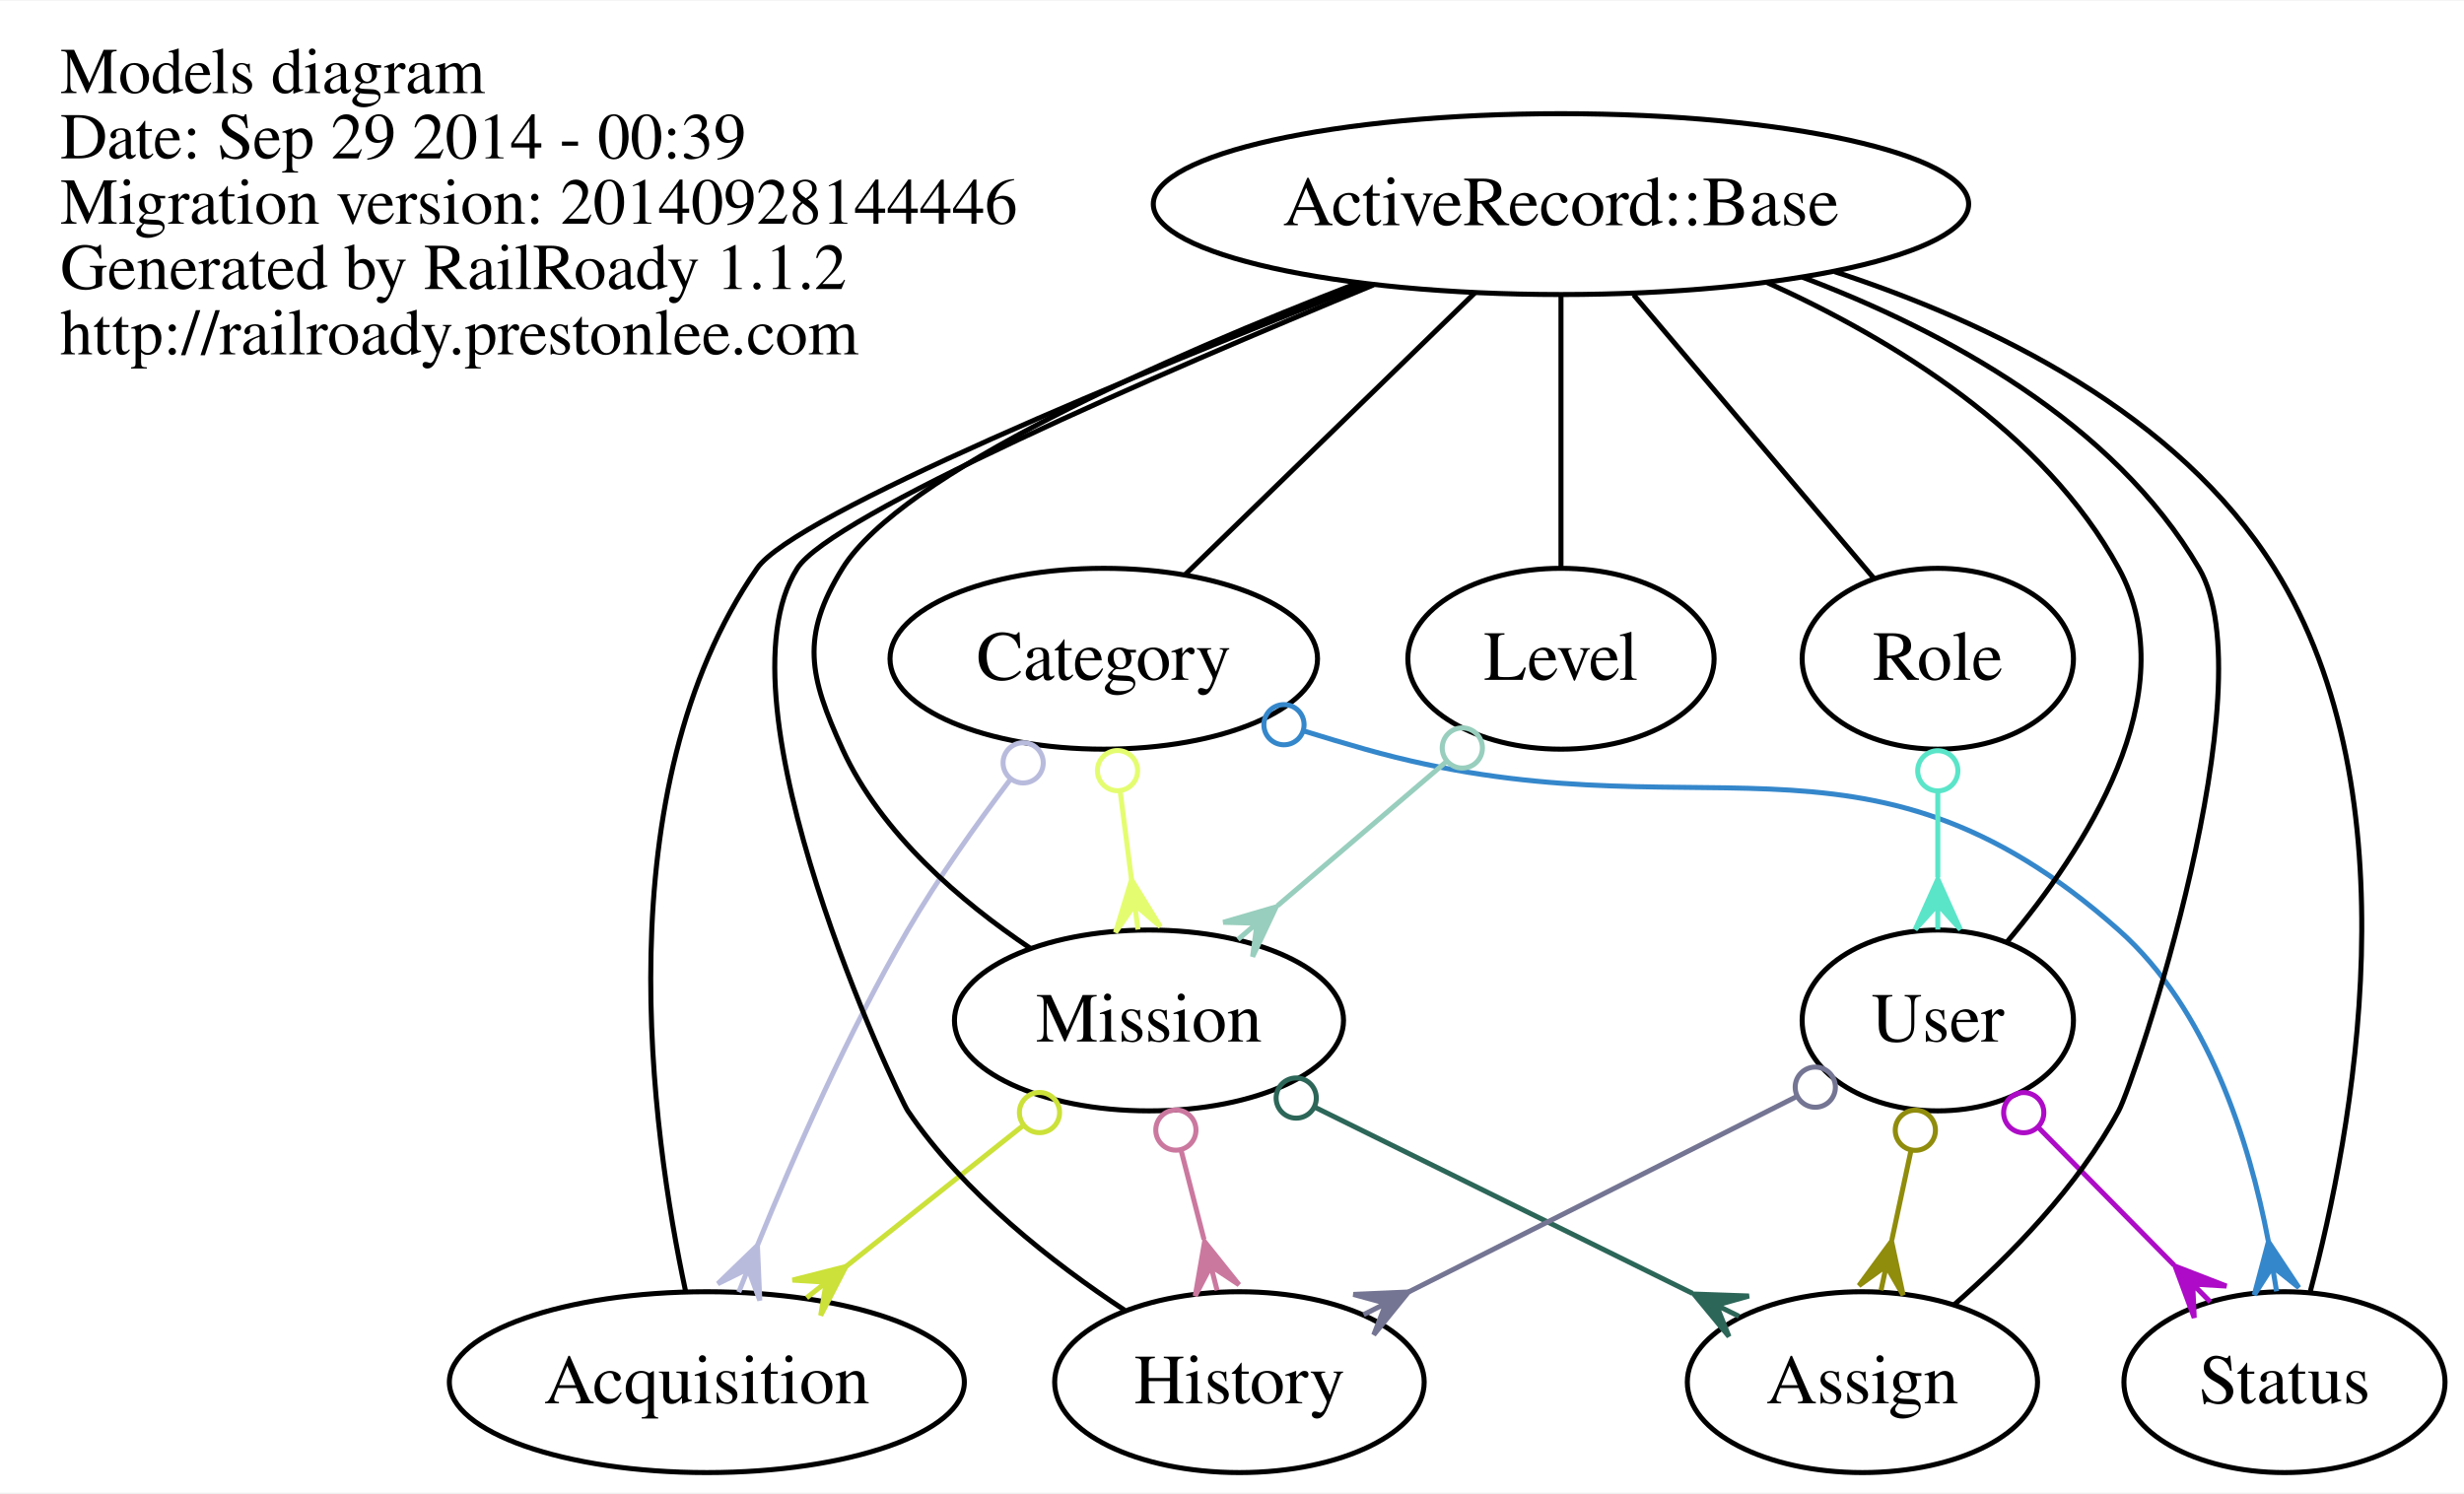
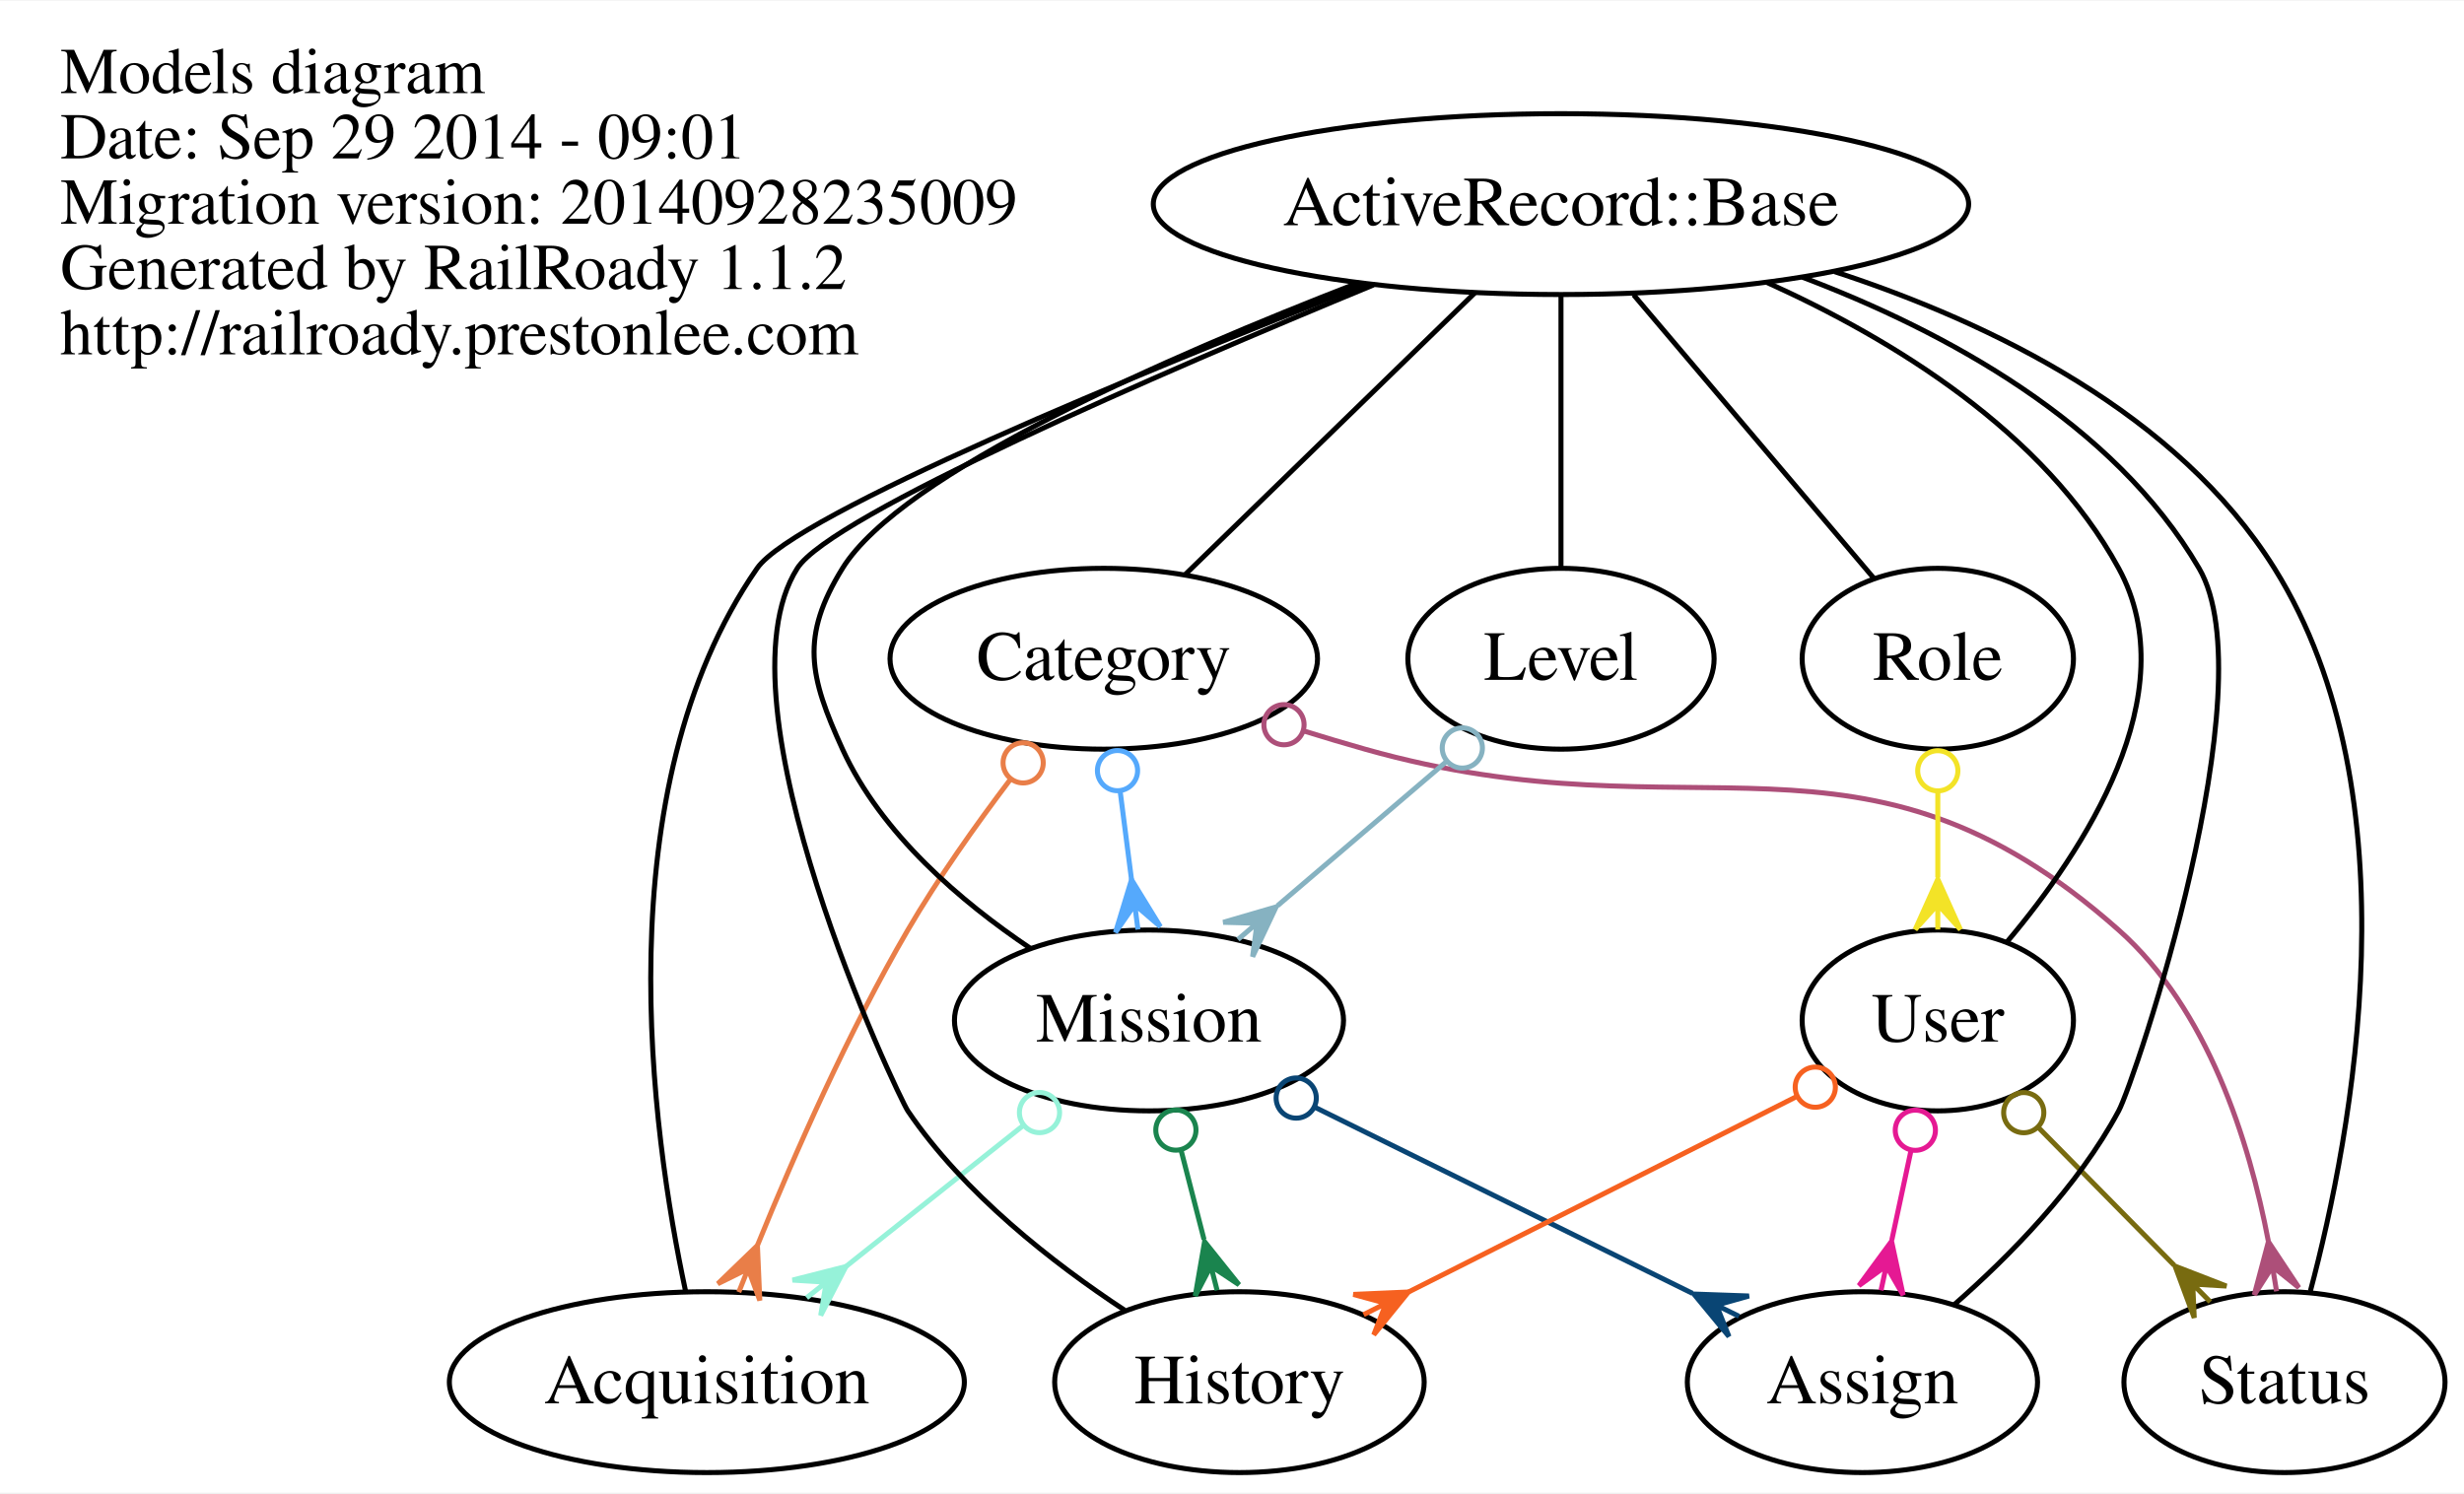
<svg xmlns="http://www.w3.org/2000/svg" width="490pt" height="297pt" viewBox="0.00 0.00 490.42 297.00">
  <g id="graph0" class="graph" transform="scale(1 1) rotate(0) translate(4 293)">
    <polygon fill="white" stroke="none" points="-4,4 -4,-293 486.415,-293 486.415,4 -4,4" />
    <g id="node1" class="node">
      <text text-anchor="start" x="8" y="-274.6" font-family="Times,serif" font-size="13.00">Models diagram</text>
-       <text text-anchor="start" x="8" y="-261.6" font-family="Times,serif" font-size="13.00">Date: Sep 29 2014 - 00:39</text>
-       <text text-anchor="start" x="8" y="-248.6" font-family="Times,serif" font-size="13.00">Migration version: 20140928144446</text>
+       <text text-anchor="start" x="8" y="-261.6" font-family="Times,serif" font-size="13.00">Date: Sep 29 2014 - 09:01</text>
+       <text text-anchor="start" x="8" y="-248.6" font-family="Times,serif" font-size="13.00">Migration version: 20140928235009</text>
      <text text-anchor="start" x="8" y="-235.6" font-family="Times,serif" font-size="13.00">Generated by RailRoady 1.1.2</text>
      <text text-anchor="start" x="8" y="-222.6" font-family="Times,serif" font-size="13.00">http://railroady.prestonlee.com</text>
    </g>
    <g id="node2" class="node">
      <ellipse fill="none" stroke="black" cx="136.688" cy="-18" rx="51.25" ry="18" />
      <text text-anchor="middle" x="136.688" y="-13.8" font-family="Times,serif" font-size="14.00">Acquisition</text>
    </g>
    <g id="node3" class="node">
      <ellipse fill="none" stroke="black" cx="366.688" cy="-18" rx="34.855" ry="18" />
      <text text-anchor="middle" x="366.688" y="-13.8" font-family="Times,serif" font-size="14.00">Assign</text>
    </g>
    <g id="node4" class="node">
      <ellipse fill="none" stroke="black" cx="215.688" cy="-162" rx="42.546" ry="18" />
      <text text-anchor="middle" x="215.688" y="-157.8" font-family="Times,serif" font-size="14.00">Category</text>
    </g>
    <g id="edge4" class="edge">
-       <path fill="none" stroke="#b9bbdd" d="M197.022,-137.88C190.178,-128.848 182.654,-118.221 176.688,-108 164.87,-87.756 154.141,-63.394 146.777,-45.28" />
-       <ellipse fill="none" stroke="#b9bbdd" cx="199.642" cy="-141.275" rx="4" ry="4" />
-       <polygon fill="#b9bbdd" stroke="#b9bbdd" points="146.751,-45.214 147.226,-34.258 144.898,-40.57 143.046,-35.925 143.046,-35.925 143.046,-35.925 144.898,-40.57 138.866,-37.592 146.751,-45.214 146.751,-45.214" />
+       <path fill="none" stroke="#e97e48" d="M197.022,-137.88C190.178,-128.848 182.654,-118.221 176.688,-108 164.87,-87.756 154.141,-63.394 146.777,-45.28" />
+       <ellipse fill="none" stroke="#e97e48" cx="199.642" cy="-141.275" rx="4" ry="4" />
+       <polygon fill="#e97e48" stroke="#e97e48" points="146.751,-45.214 147.226,-34.258 144.898,-40.57 143.046,-35.925 143.046,-35.925 143.046,-35.925 144.898,-40.57 138.866,-37.592 146.751,-45.214 146.751,-45.214" />
    </g>
    <g id="node7" class="node">
      <ellipse fill="none" stroke="black" cx="224.688" cy="-90" rx="38.721" ry="18" />
      <text text-anchor="middle" x="224.688" y="-85.8" font-family="Times,serif" font-size="14.00">Mission</text>
    </g>
    <g id="edge3" class="edge">
-       <path fill="none" stroke="#e4fd70" d="M218.948,-135.64C219.684,-129.92 220.467,-123.828 221.211,-118.042" />
-       <ellipse fill="none" stroke="#e4fd70" cx="218.423" cy="-139.729" rx="4" ry="4" />
-       <polygon fill="#e4fd70" stroke="#e4fd70" points="221.213,-118.023 226.952,-108.678 221.851,-113.064 222.489,-108.104 222.489,-108.104 222.489,-108.104 221.851,-113.064 218.025,-107.53 221.213,-118.023 221.213,-118.023" />
+       <path fill="none" stroke="#55a9fc" d="M218.948,-135.64C219.684,-129.92 220.467,-123.828 221.211,-118.042" />
+       <ellipse fill="none" stroke="#55a9fc" cx="218.423" cy="-139.729" rx="4" ry="4" />
+       <polygon fill="#55a9fc" stroke="#55a9fc" points="221.213,-118.023 226.952,-108.678 221.851,-113.064 222.489,-108.104 222.489,-108.104 222.489,-108.104 221.851,-113.064 218.025,-107.53 221.213,-118.023 221.213,-118.023" />
    </g>
    <g id="node9" class="node">
      <ellipse fill="none" stroke="black" cx="450.688" cy="-18" rx="31.957" ry="18" />
      <text text-anchor="middle" x="450.688" y="-13.8" font-family="Times,serif" font-size="14.00">Status</text>
    </g>
    <g id="edge5" class="edge">
-       <path fill="none" stroke="#3587cb" d="M255.542,-147.611C259.631,-146.345 263.734,-145.119 267.688,-144 333.657,-125.333 366.4,-153.497 417.688,-108 435.452,-92.241 443.674,-66.024 447.467,-46.115" />
-       <ellipse fill="none" stroke="#3587cb" cx="251.555" cy="-148.87" rx="4" ry="4" />
-       <polygon fill="#3587cb" stroke="#3587cb" points="447.493,-45.957 453.553,-36.819 448.303,-41.023 449.113,-36.09 449.113,-36.09 449.113,-36.09 448.303,-41.023 444.672,-35.361 447.493,-45.957 447.493,-45.957" />
+       <path fill="none" stroke="#ad4f79" d="M255.542,-147.611C259.631,-146.345 263.734,-145.119 267.688,-144 333.657,-125.333 366.4,-153.497 417.688,-108 435.452,-92.241 443.674,-66.024 447.467,-46.115" />
+       <ellipse fill="none" stroke="#ad4f79" cx="251.555" cy="-148.87" rx="4" ry="4" />
+       <polygon fill="#ad4f79" stroke="#ad4f79" points="447.493,-45.957 453.553,-36.819 448.303,-41.023 449.113,-36.09 449.113,-36.09 449.113,-36.09 448.303,-41.023 444.672,-35.361 447.493,-45.957 447.493,-45.957" />
    </g>
    <g id="node5" class="node">
      <ellipse fill="none" stroke="black" cx="242.688" cy="-18" rx="36.775" ry="18" />
      <text text-anchor="middle" x="242.688" y="-13.8" font-family="Times,serif" font-size="14.00">History</text>
    </g>
    <g id="node6" class="node">
      <ellipse fill="none" stroke="black" cx="306.688" cy="-162" rx="30.477" ry="18" />
      <text text-anchor="middle" x="306.688" y="-157.8" font-family="Times,serif" font-size="14.00">Level</text>
    </g>
    <g id="edge8" class="edge">
-       <path fill="none" stroke="#98cebd" d="M283.935,-141.577C273.477,-132.65 261.03,-122.024 250.25,-112.822" />
-       <ellipse fill="none" stroke="#98cebd" cx="287.052" cy="-144.237" rx="4" ry="4" />
-       <polygon fill="#98cebd" stroke="#98cebd" points="249.998,-112.606 245.314,-102.691 246.195,-109.36 242.392,-106.114 242.392,-106.114 242.392,-106.114 246.195,-109.36 239.47,-109.536 249.998,-112.606 249.998,-112.606" />
+       <path fill="none" stroke="#86b2c1" d="M283.935,-141.577C273.477,-132.65 261.03,-122.024 250.25,-112.822" />
+       <ellipse fill="none" stroke="#86b2c1" cx="287.052" cy="-144.237" rx="4" ry="4" />
+       <polygon fill="#86b2c1" stroke="#86b2c1" points="249.998,-112.606 245.314,-102.691 246.195,-109.36 242.392,-106.114 242.392,-106.114 242.392,-106.114 246.195,-109.36 239.47,-109.536 249.998,-112.606 249.998,-112.606" />
    </g>
    <g id="edge10" class="edge">
-       <path fill="none" stroke="#cce139" d="M199.594,-69.039C188.607,-60.299 175.678,-50.015 164.408,-41.05" />
-       <ellipse fill="none" stroke="#cce139" cx="202.895" cy="-71.665" rx="4" ry="4" />
-       <polygon fill="#cce139" stroke="#cce139" points="164.372,-41.022 159.348,-31.275 160.459,-37.909 156.546,-34.797 156.546,-34.797 156.546,-34.797 160.459,-37.909 153.745,-38.318 164.372,-41.022 164.372,-41.022" />
+       <path fill="none" stroke="#96f2d9" d="M199.594,-69.039C188.607,-60.299 175.678,-50.015 164.408,-41.05" />
+       <ellipse fill="none" stroke="#96f2d9" cx="202.895" cy="-71.665" rx="4" ry="4" />
+       <polygon fill="#96f2d9" stroke="#96f2d9" points="164.372,-41.022 159.348,-31.275 160.459,-37.909 156.546,-34.797 156.546,-34.797 156.546,-34.797 160.459,-37.909 153.745,-38.318 164.372,-41.022 164.372,-41.022" />
    </g>
    <g id="edge12" class="edge">
-       <path fill="none" stroke="#2c6658" d="M257.743,-72.705C280.309,-61.581 310.116,-46.888 332.847,-35.682" />
-       <ellipse fill="none" stroke="#2c6658" cx="253.991" cy="-74.555" rx="4" ry="4" />
-       <polygon fill="#2c6658" stroke="#2c6658" points="333.145,-35.535 344.104,-35.15 337.629,-33.325 342.114,-31.114 342.114,-31.114 342.114,-31.114 337.629,-33.325 340.124,-27.078 333.145,-35.535 333.145,-35.535" />
+       <path fill="none" stroke="#094574" d="M257.743,-72.705C280.309,-61.581 310.116,-46.888 332.847,-35.682" />
+       <ellipse fill="none" stroke="#094574" cx="253.991" cy="-74.555" rx="4" ry="4" />
+       <polygon fill="#094574" stroke="#094574" points="333.145,-35.535 344.104,-35.15 337.629,-33.325 342.114,-31.114 342.114,-31.114 342.114,-31.114 337.629,-33.325 340.124,-27.078 333.145,-35.535 333.145,-35.535" />
    </g>
    <g id="edge11" class="edge">
-       <path fill="none" stroke="#cb789f" d="M231.048,-64.267C232.535,-58.484 234.127,-52.291 235.642,-46.4" />
-       <ellipse fill="none" stroke="#cb789f" cx="230.041" cy="-68.181" rx="4" ry="4" />
-       <polygon fill="#cb789f" stroke="#cb789f" points="235.755,-45.96 242.604,-37.396 237,-41.118 238.246,-36.275 238.246,-36.275 238.246,-36.275 237,-41.118 233.887,-35.155 235.755,-45.96 235.755,-45.96" />
+       <path fill="none" stroke="#1a844e" d="M231.048,-64.267C232.535,-58.484 234.127,-52.291 235.642,-46.4" />
+       <ellipse fill="none" stroke="#1a844e" cx="230.041" cy="-68.181" rx="4" ry="4" />
+       <polygon fill="#1a844e" stroke="#1a844e" points="235.755,-45.96 242.604,-37.396 237,-41.118 238.246,-36.275 238.246,-36.275 238.246,-36.275 237,-41.118 233.887,-35.155 235.755,-45.96 235.755,-45.96" />
    </g>
    <g id="node8" class="node">
      <ellipse fill="none" stroke="black" cx="381.688" cy="-162" rx="27" ry="18" />
      <text text-anchor="middle" x="381.688" y="-157.8" font-family="Times,serif" font-size="14.00">Role</text>
    </g>
    <g id="node10" class="node">
      <ellipse fill="none" stroke="black" cx="381.688" cy="-90" rx="27" ry="18" />
      <text text-anchor="middle" x="381.688" y="-85.8" font-family="Times,serif" font-size="14.00">User</text>
    </g>
    <g id="edge14" class="edge">
-       <path fill="none" stroke="#5ae5c9" d="M381.688,-135.64C381.688,-130.063 381.688,-124.132 381.688,-118.476" />
-       <ellipse fill="none" stroke="#5ae5c9" cx="381.688" cy="-139.697" rx="4" ry="4" />
-       <polygon fill="#5ae5c9" stroke="#5ae5c9" points="381.688,-118.104 386.188,-108.104 381.688,-113.104 381.688,-108.104 381.688,-108.104 381.688,-108.104 381.688,-113.104 377.188,-108.104 381.688,-118.104 381.688,-118.104" />
+       <path fill="none" stroke="#f3e327" d="M381.688,-135.64C381.688,-130.063 381.688,-124.132 381.688,-118.476" />
+       <ellipse fill="none" stroke="#f3e327" cx="381.688" cy="-139.697" rx="4" ry="4" />
+       <polygon fill="#f3e327" stroke="#f3e327" points="381.688,-118.104 386.188,-108.104 381.688,-113.104 381.688,-108.104 381.688,-108.104 381.688,-108.104 381.688,-113.104 377.188,-108.104 381.688,-118.104 381.688,-118.104" />
    </g>
    <g id="edge19" class="edge">
-       <path fill="none" stroke="#908c0c" d="M376.328,-63.987C375.098,-58.249 373.785,-52.121 372.536,-46.293" />
-       <ellipse fill="none" stroke="#908c0c" cx="377.219" cy="-68.144" rx="4" ry="4" />
-       <polygon fill="#908c0c" stroke="#908c0c" points="372.485,-46.053 374.79,-35.332 371.437,-41.164 370.39,-36.275 370.39,-36.275 370.39,-36.275 371.437,-41.164 365.989,-37.218 372.485,-46.053 372.485,-46.053" />
+       <path fill="none" stroke="#e51993" d="M376.328,-63.987C375.098,-58.249 373.785,-52.121 372.536,-46.293" />
+       <ellipse fill="none" stroke="#e51993" cx="377.219" cy="-68.144" rx="4" ry="4" />
+       <polygon fill="#e51993" stroke="#e51993" points="372.485,-46.053 374.79,-35.332 371.437,-41.164 370.39,-36.275 370.39,-36.275 370.39,-36.275 371.437,-41.164 365.989,-37.218 372.485,-46.053 372.485,-46.053" />
    </g>
    <g id="edge18" class="edge">
-       <path fill="none" stroke="#747493" d="M353.43,-74.77C331.129,-63.539 299.95,-47.837 276.356,-35.955" />
-       <ellipse fill="none" stroke="#747493" cx="357.305" cy="-76.721" rx="4" ry="4" />
-       <polygon fill="#747493" stroke="#747493" points="276.331,-35.943 269.423,-27.425 271.865,-33.694 267.399,-31.445 267.399,-31.445 267.399,-31.445 271.865,-33.694 265.375,-35.464 276.331,-35.943 276.331,-35.943" />
+       <path fill="none" stroke="#f66120" d="M353.43,-74.77C331.129,-63.539 299.95,-47.837 276.356,-35.955" />
+       <ellipse fill="none" stroke="#f66120" cx="357.305" cy="-76.721" rx="4" ry="4" />
+       <polygon fill="#f66120" stroke="#f66120" points="276.331,-35.943 269.423,-27.425 271.865,-33.694 267.399,-31.445 267.399,-31.445 267.399,-31.445 271.865,-33.694 265.375,-35.464 276.331,-35.943 276.331,-35.943" />
    </g>
    <g id="edge17" class="edge">
-       <path fill="none" stroke="#ad0bc7" d="M401.775,-68.621C410.224,-60.051 420.078,-50.054 428.718,-41.288" />
-       <ellipse fill="none" stroke="#ad0bc7" cx="398.793" cy="-71.647" rx="4" ry="4" />
-       <polygon fill="#ad0bc7" stroke="#ad0bc7" points="428.913,-41.09 439.138,-37.127 432.423,-37.529 435.933,-33.968 435.933,-33.968 435.933,-33.968 432.423,-37.529 432.728,-30.809 428.913,-41.09 428.913,-41.09" />
+       <path fill="none" stroke="#786b10" d="M401.775,-68.621C410.224,-60.051 420.078,-50.054 428.718,-41.288" />
+       <ellipse fill="none" stroke="#786b10" cx="398.793" cy="-71.647" rx="4" ry="4" />
+       <polygon fill="#786b10" stroke="#786b10" points="428.913,-41.09 439.138,-37.127 432.423,-37.529 435.933,-33.968 435.933,-33.968 435.933,-33.968 432.423,-37.529 432.728,-30.809 428.913,-41.09 428.913,-41.09" />
    </g>
    <g id="node11" class="node">
      <ellipse fill="none" stroke="black" cx="306.688" cy="-252.5" rx="81.142" ry="18" />
      <text text-anchor="middle" x="306.688" y="-248.3" font-family="Times,serif" font-size="14.00">ActiveRecord::Base</text>
    </g>
    <g id="edge1" class="edge">
      <path fill="none" stroke="black" d="M267.935,-236.622C222.999,-219 154.099,-190.689 146.688,-180 116.128,-135.928 125.693,-67.701 132.452,-36.118" />
    </g>
    <g id="edge2" class="edge">
      <path fill="none" stroke="black" d="M354.707,-237.964C383.088,-227.216 416.704,-209.052 433.688,-180 447.359,-156.615 420.892,-77.972 417.688,-72 409.598,-56.922 396.004,-43.107 384.884,-33.365" />
    </g>
    <g id="edge6" class="edge">
      <path fill="none" stroke="black" d="M289.571,-234.854C272.993,-218.731 248.044,-194.468 231.811,-178.68" />
    </g>
    <g id="edge7" class="edge">
      <path fill="none" stroke="black" d="M269.377,-236.413C226.561,-218.726 161.349,-190.495 154.688,-180 137.568,-153.027 174.894,-74.648 176.688,-72 187.814,-55.575 205.559,-41.734 219.849,-32.32" />
    </g>
    <g id="edge9" class="edge">
      <path fill="none" stroke="black" d="M306.688,-234.436C306.688,-218.765 306.688,-195.666 306.688,-180.011" />
    </g>
    <g id="edge13" class="edge">
      <path fill="none" stroke="black" d="M266.367,-236.846C228.303,-222.096 175.362,-198.889 163.688,-180 155.276,-166.39 157.051,-158.559 163.688,-144 171.369,-127.15 187.347,-113.585 201.024,-104.398" />
    </g>
    <g id="edge15" class="edge">
      <path fill="none" stroke="black" d="M321.148,-234.436C335.025,-218.062 355.774,-193.578 369.018,-177.95" />
    </g>
    <g id="edge16" class="edge">
      <path fill="none" stroke="black" d="M361.132,-239.058C392.516,-228.807 429.458,-210.783 448.688,-180 476.975,-134.718 464.166,-67.384 455.837,-36.11" />
    </g>
    <g id="edge20" class="edge">
      <path fill="none" stroke="black" d="M347.709,-236.888C372.813,-225.566 402.871,-207.168 417.688,-180 431.334,-154.978 410.687,-123.673 395.472,-105.644" />
    </g>
  </g>
</svg>
